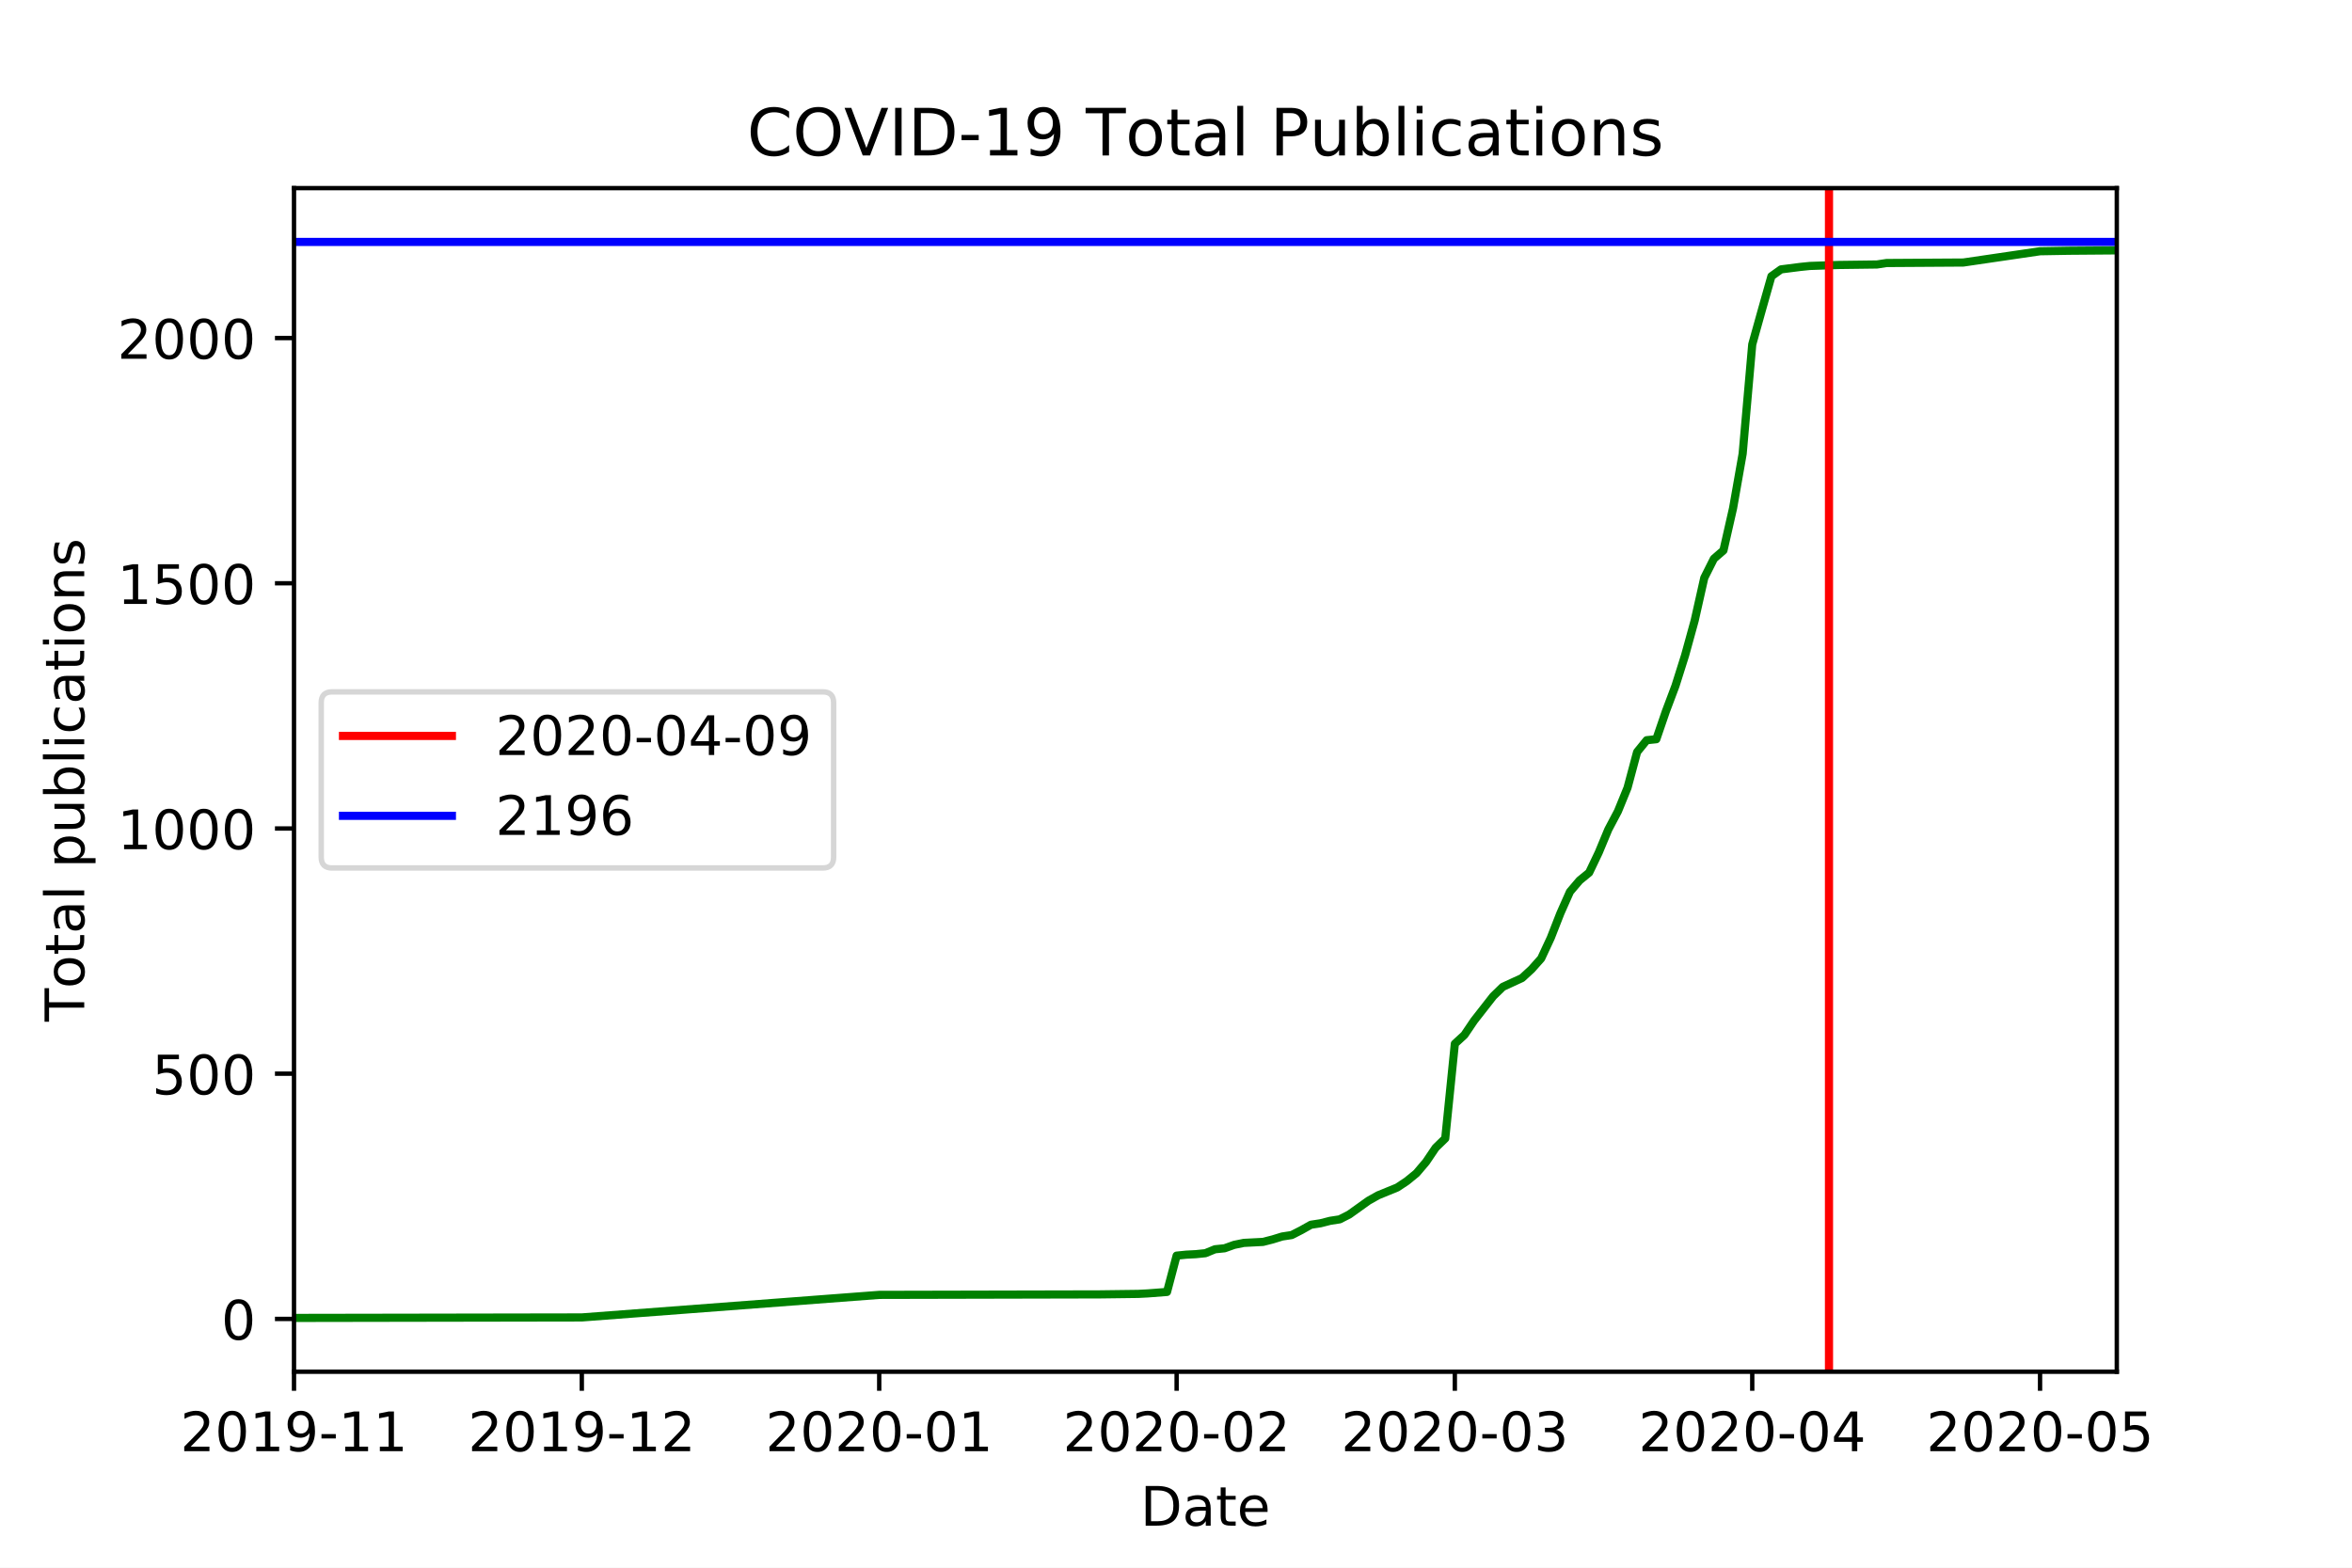
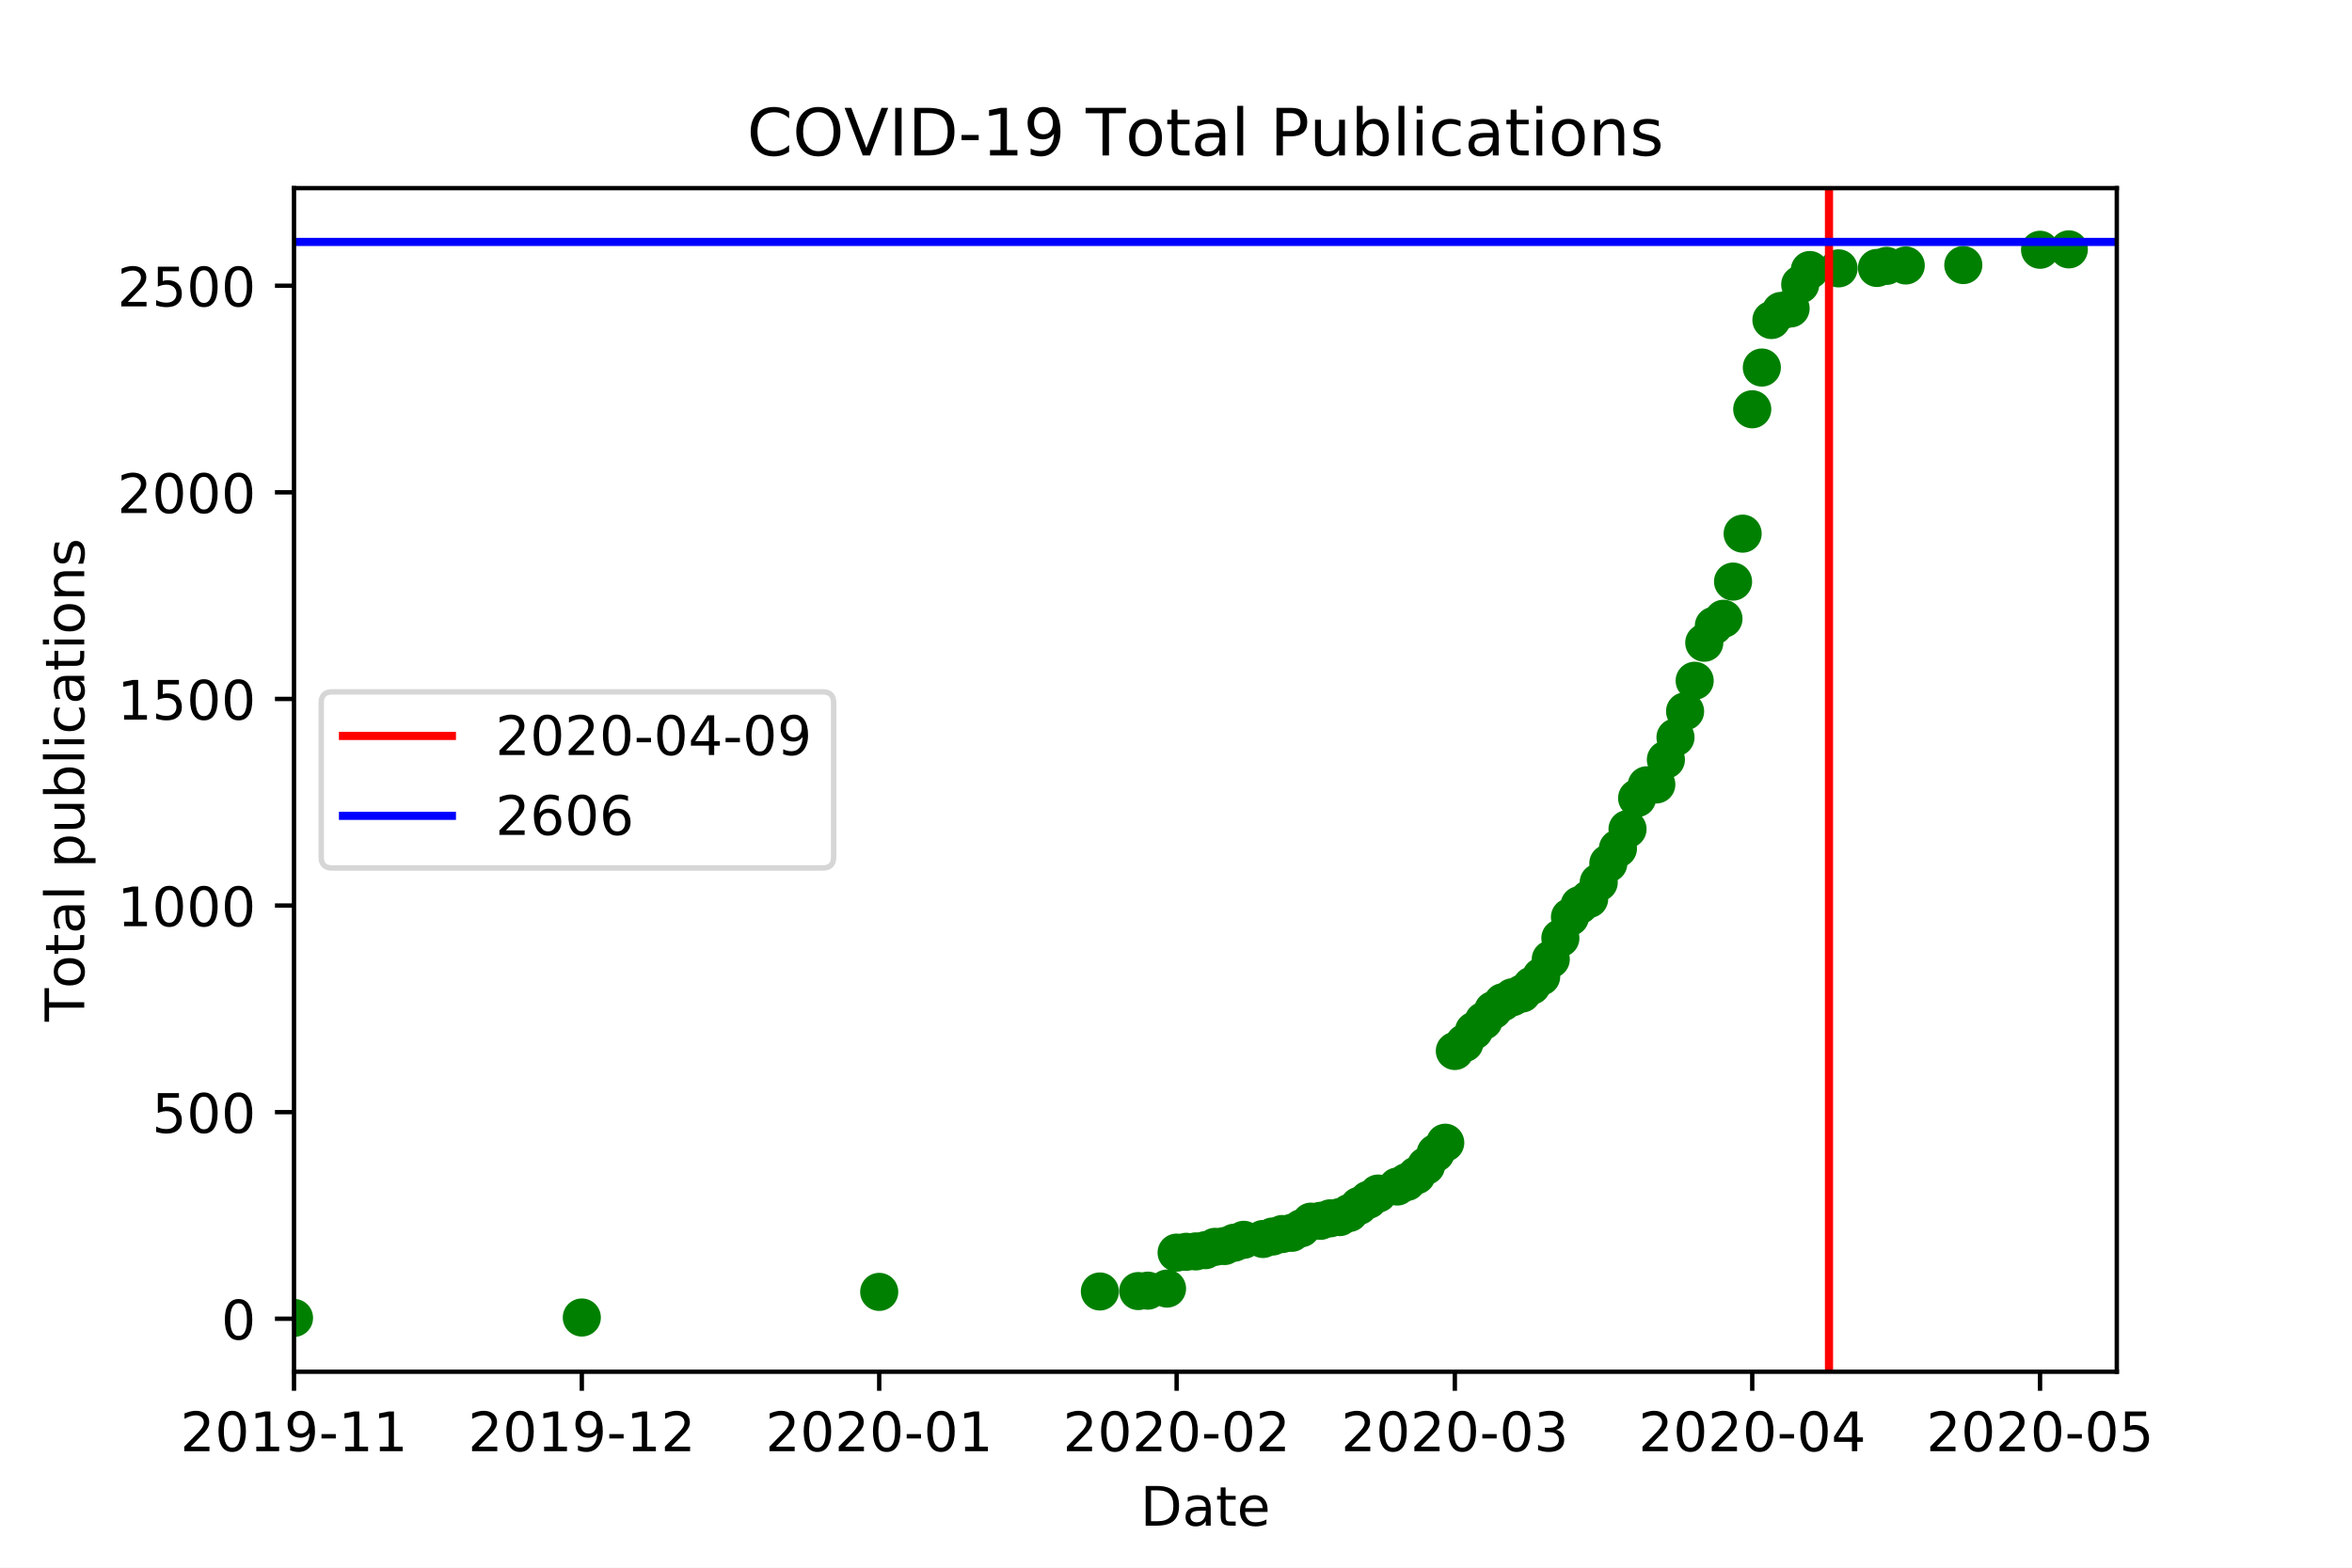
<svg xmlns="http://www.w3.org/2000/svg" xmlns:xlink="http://www.w3.org/1999/xlink" height="288pt" version="1.1" viewBox="0 0 432 288" width="432pt">
  <defs>
    <style type="text/css">
*{stroke-linecap:butt;stroke-linejoin:round;}
  </style>
  </defs>
  <g id="figure_1">
    <g id="patch_1">
      <path d="M 0 288  L 432 288  L 432 0  L 0 0  z " style="fill:#ffffff;" />
    </g>
    <g id="axes_1">
      <g id="patch_2">
        <path d="M 54 252  L 388.8 252  L 388.8 34.56  L 54 34.56  z " style="fill:#ffffff;" />
      </g>
      <g id="matplotlib.axis_1">
        <g id="xtick_1">
          <g id="line2d_1">
            <defs>
-               <path d="M 0 0  L 0 3.5  " id="md54f34da73" style="stroke:#000000;stroke-width:0.8;" />
-             </defs>
-             <g>
-               <use style="stroke:#000000;stroke-width:0.8;" x="54" xlink:href="#md54f34da73" y="252" />
+               <path d="M 0 0  L 0 3.5  " id="mee7672c90c" style="stroke:#000000;stroke-width:0.8;" />
+             </defs>
+             <g>
+               <use style="stroke:#000000;stroke-width:0.8;" x="54" xlink:href="#mee7672c90c" y="252" />
            </g>
          </g>
          <g id="text_1">
            <defs>
              <path d="M 19.188 8.297  L 53.609 8.297  L 53.609 0  L 7.328 0  L 7.328 8.297  Q 12.938 14.109 22.625 23.891  Q 32.328 33.688 34.812 36.531  Q 39.547 41.844 41.422 45.531  Q 43.312 49.219 43.312 52.781  Q 43.312 58.594 39.234 62.25  Q 35.156 65.922 28.609 65.922  Q 23.969 65.922 18.812 64.312  Q 13.672 62.703 7.812 59.422  L 7.812 69.391  Q 13.766 71.781 18.938 73  Q 24.125 74.219 28.422 74.219  Q 39.75 74.219 46.484 68.547  Q 53.219 62.891 53.219 53.422  Q 53.219 48.922 51.531 44.891  Q 49.859 40.875 45.406 35.406  Q 44.188 33.984 37.641 27.219  Q 31.109 20.453 19.188 8.297  z " id="DejaVuSans-50" />
              <path d="M 31.781 66.406  Q 24.172 66.406 20.328 58.906  Q 16.5 51.422 16.5 36.375  Q 16.5 21.391 20.328 13.891  Q 24.172 6.391 31.781 6.391  Q 39.453 6.391 43.281 13.891  Q 47.125 21.391 47.125 36.375  Q 47.125 51.422 43.281 58.906  Q 39.453 66.406 31.781 66.406  z M 31.781 74.219  Q 44.047 74.219 50.516 64.516  Q 56.984 54.828 56.984 36.375  Q 56.984 17.969 50.516 8.266  Q 44.047 -1.422 31.781 -1.422  Q 19.531 -1.422 13.062 8.266  Q 6.594 17.969 6.594 36.375  Q 6.594 54.828 13.062 64.516  Q 19.531 74.219 31.781 74.219  z " id="DejaVuSans-48" />
              <path d="M 12.406 8.297  L 28.516 8.297  L 28.516 63.922  L 10.984 60.406  L 10.984 69.391  L 28.422 72.906  L 38.281 72.906  L 38.281 8.297  L 54.391 8.297  L 54.391 0  L 12.406 0  z " id="DejaVuSans-49" />
              <path d="M 10.984 1.516  L 10.984 10.5  Q 14.703 8.734 18.5 7.812  Q 22.312 6.891 25.984 6.891  Q 35.75 6.891 40.891 13.453  Q 46.047 20.016 46.781 33.406  Q 43.953 29.203 39.594 26.953  Q 35.25 24.703 29.984 24.703  Q 19.047 24.703 12.672 31.312  Q 6.297 37.938 6.297 49.422  Q 6.297 60.641 12.938 67.422  Q 19.578 74.219 30.609 74.219  Q 43.266 74.219 49.922 64.516  Q 56.594 54.828 56.594 36.375  Q 56.594 19.141 48.406 8.859  Q 40.234 -1.422 26.422 -1.422  Q 22.703 -1.422 18.891 -0.688  Q 15.094 0.047 10.984 1.516  z M 30.609 32.422  Q 37.25 32.422 41.125 36.953  Q 45.016 41.5 45.016 49.422  Q 45.016 57.281 41.125 61.844  Q 37.25 66.406 30.609 66.406  Q 23.969 66.406 20.094 61.844  Q 16.219 57.281 16.219 49.422  Q 16.219 41.5 20.094 36.953  Q 23.969 32.422 30.609 32.422  z " id="DejaVuSans-57" />
              <path d="M 4.891 31.391  L 31.203 31.391  L 31.203 23.391  L 4.891 23.391  z " id="DejaVuSans-45" />
            </defs>
            <g transform="translate(33.10859 266.5984)scale(0.1 -0.1)">
              <use xlink:href="#DejaVuSans-50" />
              <use x="63.623" xlink:href="#DejaVuSans-48" />
              <use x="127.246" xlink:href="#DejaVuSans-49" />
              <use x="190.869" xlink:href="#DejaVuSans-57" />
              <use x="254.492" xlink:href="#DejaVuSans-45" />
              <use x="290.576" xlink:href="#DejaVuSans-49" />
              <use x="354.199" xlink:href="#DejaVuSans-49" />
            </g>
          </g>
        </g>
        <g id="xtick_2">
          <g id="line2d_2">
            <g>
-               <use style="stroke:#000000;stroke-width:0.8;" x="106.863" xlink:href="#md54f34da73" y="252" />
+               <use style="stroke:#000000;stroke-width:0.8;" x="106.863" xlink:href="#mee7672c90c" y="252" />
            </g>
          </g>
          <g id="text_2">
            <g transform="translate(85.97175 266.5984)scale(0.1 -0.1)">
              <use xlink:href="#DejaVuSans-50" />
              <use x="63.623" xlink:href="#DejaVuSans-48" />
              <use x="127.246" xlink:href="#DejaVuSans-49" />
              <use x="190.869" xlink:href="#DejaVuSans-57" />
              <use x="254.492" xlink:href="#DejaVuSans-45" />
              <use x="290.576" xlink:href="#DejaVuSans-49" />
              <use x="354.199" xlink:href="#DejaVuSans-50" />
            </g>
          </g>
        </g>
        <g id="xtick_3">
          <g id="line2d_3">
            <g>
-               <use style="stroke:#000000;stroke-width:0.8;" x="161.488" xlink:href="#md54f34da73" y="252" />
+               <use style="stroke:#000000;stroke-width:0.8;" x="161.488" xlink:href="#mee7672c90c" y="252" />
            </g>
          </g>
          <g id="text_3">
            <g transform="translate(140.597 266.5984)scale(0.1 -0.1)">
              <use xlink:href="#DejaVuSans-50" />
              <use x="63.623" xlink:href="#DejaVuSans-48" />
              <use x="127.246" xlink:href="#DejaVuSans-50" />
              <use x="190.869" xlink:href="#DejaVuSans-48" />
              <use x="254.492" xlink:href="#DejaVuSans-45" />
              <use x="290.576" xlink:href="#DejaVuSans-48" />
              <use x="354.199" xlink:href="#DejaVuSans-49" />
            </g>
          </g>
        </g>
        <g id="xtick_4">
          <g id="line2d_4">
            <g>
-               <use style="stroke:#000000;stroke-width:0.8;" x="216.114" xlink:href="#md54f34da73" y="252" />
+               <use style="stroke:#000000;stroke-width:0.8;" x="216.114" xlink:href="#mee7672c90c" y="252" />
            </g>
          </g>
          <g id="text_4">
            <g transform="translate(195.2223 266.5984)scale(0.1 -0.1)">
              <use xlink:href="#DejaVuSans-50" />
              <use x="63.623" xlink:href="#DejaVuSans-48" />
              <use x="127.246" xlink:href="#DejaVuSans-50" />
              <use x="190.869" xlink:href="#DejaVuSans-48" />
              <use x="254.492" xlink:href="#DejaVuSans-45" />
              <use x="290.576" xlink:href="#DejaVuSans-48" />
              <use x="354.199" xlink:href="#DejaVuSans-50" />
            </g>
          </g>
        </g>
        <g id="xtick_5">
          <g id="line2d_5">
            <g>
-               <use style="stroke:#000000;stroke-width:0.8;" x="267.215" xlink:href="#md54f34da73" y="252" />
+               <use style="stroke:#000000;stroke-width:0.8;" x="267.215" xlink:href="#mee7672c90c" y="252" />
            </g>
          </g>
          <g id="text_5">
            <defs>
              <path d="M 40.578 39.312  Q 47.656 37.797 51.625 33  Q 55.609 28.219 55.609 21.188  Q 55.609 10.406 48.188 4.484  Q 40.766 -1.422 27.094 -1.422  Q 22.516 -1.422 17.656 -0.516  Q 12.797 0.391 7.625 2.203  L 7.625 11.719  Q 11.719 9.328 16.594 8.109  Q 21.484 6.891 26.812 6.891  Q 36.078 6.891 40.938 10.547  Q 45.797 14.203 45.797 21.188  Q 45.797 27.641 41.281 31.266  Q 36.766 34.906 28.719 34.906  L 20.219 34.906  L 20.219 43.016  L 29.109 43.016  Q 36.375 43.016 40.234 45.922  Q 44.094 48.828 44.094 54.297  Q 44.094 59.906 40.109 62.906  Q 36.141 65.922 28.719 65.922  Q 24.656 65.922 20.016 65.031  Q 15.375 64.156 9.812 62.312  L 9.812 71.094  Q 15.438 72.656 20.344 73.438  Q 25.25 74.219 29.594 74.219  Q 40.828 74.219 47.359 69.109  Q 53.906 64.016 53.906 55.328  Q 53.906 49.266 50.438 45.094  Q 46.969 40.922 40.578 39.312  z " id="DejaVuSans-51" />
            </defs>
            <g transform="translate(246.3233 266.5984)scale(0.1 -0.1)">
              <use xlink:href="#DejaVuSans-50" />
              <use x="63.623" xlink:href="#DejaVuSans-48" />
              <use x="127.246" xlink:href="#DejaVuSans-50" />
              <use x="190.869" xlink:href="#DejaVuSans-48" />
              <use x="254.492" xlink:href="#DejaVuSans-45" />
              <use x="290.576" xlink:href="#DejaVuSans-48" />
              <use x="354.199" xlink:href="#DejaVuSans-51" />
            </g>
          </g>
        </g>
        <g id="xtick_6">
          <g id="line2d_6">
            <g>
-               <use style="stroke:#000000;stroke-width:0.8;" x="321.84" xlink:href="#md54f34da73" y="252" />
+               <use style="stroke:#000000;stroke-width:0.8;" x="321.84" xlink:href="#mee7672c90c" y="252" />
            </g>
          </g>
          <g id="text_6">
            <defs>
              <path d="M 37.797 64.312  L 12.891 25.391  L 37.797 25.391  z M 35.203 72.906  L 47.609 72.906  L 47.609 25.391  L 58.016 25.391  L 58.016 17.188  L 47.609 17.188  L 47.609 0  L 37.797 0  L 37.797 17.188  L 4.891 17.188  L 4.891 26.703  z " id="DejaVuSans-52" />
            </defs>
            <g transform="translate(300.9486 266.5984)scale(0.1 -0.1)">
              <use xlink:href="#DejaVuSans-50" />
              <use x="63.623" xlink:href="#DejaVuSans-48" />
              <use x="127.246" xlink:href="#DejaVuSans-50" />
              <use x="190.869" xlink:href="#DejaVuSans-48" />
              <use x="254.492" xlink:href="#DejaVuSans-45" />
              <use x="290.576" xlink:href="#DejaVuSans-48" />
              <use x="354.199" xlink:href="#DejaVuSans-52" />
            </g>
          </g>
        </g>
        <g id="xtick_7">
          <g id="line2d_7">
            <g>
-               <use style="stroke:#000000;stroke-width:0.8;" x="374.703" xlink:href="#md54f34da73" y="252" />
+               <use style="stroke:#000000;stroke-width:0.8;" x="374.703" xlink:href="#mee7672c90c" y="252" />
            </g>
          </g>
          <g id="text_7">
            <defs>
              <path d="M 10.797 72.906  L 49.516 72.906  L 49.516 64.594  L 19.828 64.594  L 19.828 46.734  Q 21.969 47.469 24.109 47.828  Q 26.266 48.188 28.422 48.188  Q 40.625 48.188 47.75 41.5  Q 54.891 34.812 54.891 23.391  Q 54.891 11.625 47.562 5.094  Q 40.234 -1.422 26.906 -1.422  Q 22.312 -1.422 17.547 -0.641  Q 12.797 0.141 7.719 1.703  L 7.719 11.625  Q 12.109 9.234 16.797 8.062  Q 21.484 6.891 26.703 6.891  Q 35.156 6.891 40.078 11.328  Q 45.016 15.766 45.016 23.391  Q 45.016 31 40.078 35.438  Q 35.156 39.891 26.703 39.891  Q 22.75 39.891 18.812 39.016  Q 14.891 38.141 10.797 36.281  z " id="DejaVuSans-53" />
            </defs>
            <g transform="translate(353.8118 266.5984)scale(0.1 -0.1)">
              <use xlink:href="#DejaVuSans-50" />
              <use x="63.623" xlink:href="#DejaVuSans-48" />
              <use x="127.246" xlink:href="#DejaVuSans-50" />
              <use x="190.869" xlink:href="#DejaVuSans-48" />
              <use x="254.492" xlink:href="#DejaVuSans-45" />
              <use x="290.576" xlink:href="#DejaVuSans-48" />
              <use x="354.199" xlink:href="#DejaVuSans-53" />
            </g>
          </g>
        </g>
        <g id="text_8">
          <defs>
            <path d="M 19.672 64.797  L 19.672 8.109  L 31.594 8.109  Q 46.688 8.109 53.688 14.938  Q 60.688 21.781 60.688 36.531  Q 60.688 51.172 53.688 57.984  Q 46.688 64.797 31.594 64.797  z M 9.812 72.906  L 30.078 72.906  Q 51.266 72.906 61.172 64.094  Q 71.094 55.281 71.094 36.531  Q 71.094 17.672 61.125 8.828  Q 51.172 0 30.078 0  L 9.812 0  z " id="DejaVuSans-68" />
            <path d="M 34.281 27.484  Q 23.391 27.484 19.188 25  Q 14.984 22.516 14.984 16.5  Q 14.984 11.719 18.141 8.906  Q 21.297 6.109 26.703 6.109  Q 34.188 6.109 38.703 11.406  Q 43.219 16.703 43.219 25.484  L 43.219 27.484  z M 52.203 31.203  L 52.203 0  L 43.219 0  L 43.219 8.297  Q 40.141 3.328 35.547 0.953  Q 30.953 -1.422 24.312 -1.422  Q 15.922 -1.422 10.953 3.297  Q 6 8.016 6 15.922  Q 6 25.141 12.172 29.828  Q 18.359 34.516 30.609 34.516  L 43.219 34.516  L 43.219 35.406  Q 43.219 41.609 39.141 45  Q 35.062 48.391 27.688 48.391  Q 23 48.391 18.547 47.266  Q 14.109 46.141 10.016 43.891  L 10.016 52.203  Q 14.938 54.109 19.578 55.047  Q 24.219 56 28.609 56  Q 40.484 56 46.344 49.844  Q 52.203 43.703 52.203 31.203  z " id="DejaVuSans-97" />
            <path d="M 18.312 70.219  L 18.312 54.688  L 36.812 54.688  L 36.812 47.703  L 18.312 47.703  L 18.312 18.016  Q 18.312 11.328 20.141 9.422  Q 21.969 7.516 27.594 7.516  L 36.812 7.516  L 36.812 0  L 27.594 0  Q 17.188 0 13.234 3.875  Q 9.281 7.766 9.281 18.016  L 9.281 47.703  L 2.688 47.703  L 2.688 54.688  L 9.281 54.688  L 9.281 70.219  z " id="DejaVuSans-116" />
            <path d="M 56.203 29.594  L 56.203 25.203  L 14.891 25.203  Q 15.484 15.922 20.484 11.062  Q 25.484 6.203 34.422 6.203  Q 39.594 6.203 44.453 7.469  Q 49.312 8.734 54.109 11.281  L 54.109 2.781  Q 49.266 0.734 44.188 -0.344  Q 39.109 -1.422 33.891 -1.422  Q 20.797 -1.422 13.156 6.188  Q 5.516 13.812 5.516 26.812  Q 5.516 40.234 12.766 48.109  Q 20.016 56 32.328 56  Q 43.359 56 49.781 48.891  Q 56.203 41.797 56.203 29.594  z M 47.219 32.234  Q 47.125 39.594 43.094 43.984  Q 39.062 48.391 32.422 48.391  Q 24.906 48.391 20.391 44.141  Q 15.875 39.891 15.188 32.172  z " id="DejaVuSans-101" />
          </defs>
          <g transform="translate(209.4492 280.2766)scale(0.1 -0.1)">
            <use xlink:href="#DejaVuSans-68" />
            <use x="77.002" xlink:href="#DejaVuSans-97" />
            <use x="138.281" xlink:href="#DejaVuSans-116" />
            <use x="177.49" xlink:href="#DejaVuSans-101" />
          </g>
        </g>
      </g>
      <g id="matplotlib.axis_2">
        <g id="ytick_1">
          <g id="line2d_8">
            <defs>
-               <path d="M 0 0  L -3.5 0  " id="m19a3d2ad97" style="stroke:#000000;stroke-width:0.8;" />
-             </defs>
-             <g>
-               <use style="stroke:#000000;stroke-width:0.8;" x="54" xlink:href="#m19a3d2ad97" y="242.297" />
+               <path d="M 0 0  L -3.5 0  " id="m6004f4f99f" style="stroke:#000000;stroke-width:0.8;" />
+             </defs>
+             <g>
+               <use style="stroke:#000000;stroke-width:0.8;" x="54" xlink:href="#m6004f4f99f" y="242.268" />
            </g>
          </g>
          <g id="text_9">
-             <g transform="translate(40.6375 246.0958)scale(0.1 -0.1)">
+             <g transform="translate(40.6375 246.0674)scale(0.1 -0.1)">
              <use xlink:href="#DejaVuSans-48" />
            </g>
          </g>
        </g>
        <g id="ytick_2">
          <g id="line2d_9">
            <g>
-               <use style="stroke:#000000;stroke-width:0.8;" x="54" xlink:href="#m19a3d2ad97" y="197.248" />
+               <use style="stroke:#000000;stroke-width:0.8;" x="54" xlink:href="#m6004f4f99f" y="204.313" />
            </g>
          </g>
          <g id="text_10">
-             <g transform="translate(27.9125 201.0473)scale(0.1 -0.1)">
+             <g transform="translate(27.9125 208.1118)scale(0.1 -0.1)">
              <use xlink:href="#DejaVuSans-53" />
              <use x="63.623" xlink:href="#DejaVuSans-48" />
              <use x="127.246" xlink:href="#DejaVuSans-48" />
            </g>
          </g>
        </g>
        <g id="ytick_3">
          <g id="line2d_10">
            <g>
-               <use style="stroke:#000000;stroke-width:0.8;" x="54" xlink:href="#m19a3d2ad97" y="152.2" />
+               <use style="stroke:#000000;stroke-width:0.8;" x="54" xlink:href="#m6004f4f99f" y="166.357" />
            </g>
          </g>
          <g id="text_11">
-             <g transform="translate(21.55 155.9988)scale(0.1 -0.1)">
+             <g transform="translate(21.55 170.1562)scale(0.1 -0.1)">
              <use xlink:href="#DejaVuSans-49" />
              <use x="63.623" xlink:href="#DejaVuSans-48" />
              <use x="127.246" xlink:href="#DejaVuSans-48" />
              <use x="190.869" xlink:href="#DejaVuSans-48" />
            </g>
          </g>
        </g>
        <g id="ytick_4">
          <g id="line2d_11">
            <g>
-               <use style="stroke:#000000;stroke-width:0.8;" x="54" xlink:href="#m19a3d2ad97" y="107.151" />
+               <use style="stroke:#000000;stroke-width:0.8;" x="54" xlink:href="#m6004f4f99f" y="128.401" />
            </g>
          </g>
          <g id="text_12">
-             <g transform="translate(21.55 110.9503)scale(0.1 -0.1)">
+             <g transform="translate(21.55 132.2006)scale(0.1 -0.1)">
              <use xlink:href="#DejaVuSans-49" />
              <use x="63.623" xlink:href="#DejaVuSans-53" />
              <use x="127.246" xlink:href="#DejaVuSans-48" />
              <use x="190.869" xlink:href="#DejaVuSans-48" />
            </g>
          </g>
        </g>
        <g id="ytick_5">
          <g id="line2d_12">
            <g>
-               <use style="stroke:#000000;stroke-width:0.8;" x="54" xlink:href="#m19a3d2ad97" y="62.103" />
+               <use style="stroke:#000000;stroke-width:0.8;" x="54" xlink:href="#m6004f4f99f" y="90.446" />
            </g>
          </g>
          <g id="text_13">
-             <g transform="translate(21.55 65.90186)scale(0.1 -0.1)">
+             <g transform="translate(21.55 94.24503)scale(0.1 -0.1)">
              <use xlink:href="#DejaVuSans-50" />
              <use x="63.623" xlink:href="#DejaVuSans-48" />
              <use x="127.246" xlink:href="#DejaVuSans-48" />
              <use x="190.869" xlink:href="#DejaVuSans-48" />
            </g>
          </g>
        </g>
-         <g id="text_14">
+         <g id="ytick_6">
+           <g id="line2d_13">
+             <g>
+               <use style="stroke:#000000;stroke-width:0.8;" x="54" xlink:href="#m6004f4f99f" y="52.49" />
+             </g>
+           </g>
+           <g id="text_14">
+             <g transform="translate(21.55 56.28944)scale(0.1 -0.1)">
+               <use xlink:href="#DejaVuSans-50" />
+               <use x="63.623" xlink:href="#DejaVuSans-53" />
+               <use x="127.246" xlink:href="#DejaVuSans-48" />
+               <use x="190.869" xlink:href="#DejaVuSans-48" />
+             </g>
+           </g>
+         </g>
+         <g id="text_15">
          <defs>
            <path d="M -0.297 72.906  L 61.375 72.906  L 61.375 64.594  L 35.5 64.594  L 35.5 0  L 25.594 0  L 25.594 64.594  L -0.297 64.594  z " id="DejaVuSans-84" />
            <path d="M 30.609 48.391  Q 23.391 48.391 19.188 42.75  Q 14.984 37.109 14.984 27.297  Q 14.984 17.484 19.156 11.844  Q 23.344 6.203 30.609 6.203  Q 37.797 6.203 41.984 11.859  Q 46.188 17.531 46.188 27.297  Q 46.188 37.016 41.984 42.703  Q 37.797 48.391 30.609 48.391  z M 30.609 56  Q 42.328 56 49.016 48.375  Q 55.719 40.766 55.719 27.297  Q 55.719 13.875 49.016 6.219  Q 42.328 -1.422 30.609 -1.422  Q 18.844 -1.422 12.172 6.219  Q 5.516 13.875 5.516 27.297  Q 5.516 40.766 12.172 48.375  Q 18.844 56 30.609 56  z " id="DejaVuSans-111" />
            <path d="M 9.422 75.984  L 18.406 75.984  L 18.406 0  L 9.422 0  z " id="DejaVuSans-108" />
            <path id="DejaVuSans-32" />
            <path d="M 18.109 8.203  L 18.109 -20.797  L 9.078 -20.797  L 9.078 54.688  L 18.109 54.688  L 18.109 46.391  Q 20.953 51.266 25.266 53.625  Q 29.594 56 35.594 56  Q 45.562 56 51.781 48.094  Q 58.016 40.188 58.016 27.297  Q 58.016 14.406 51.781 6.484  Q 45.562 -1.422 35.594 -1.422  Q 29.594 -1.422 25.266 0.953  Q 20.953 3.328 18.109 8.203  z M 48.688 27.297  Q 48.688 37.203 44.609 42.844  Q 40.531 48.484 33.406 48.484  Q 26.266 48.484 22.188 42.844  Q 18.109 37.203 18.109 27.297  Q 18.109 17.391 22.188 11.75  Q 26.266 6.109 33.406 6.109  Q 40.531 6.109 44.609 11.75  Q 48.688 17.391 48.688 27.297  z " id="DejaVuSans-112" />
            <path d="M 8.5 21.578  L 8.5 54.688  L 17.484 54.688  L 17.484 21.922  Q 17.484 14.156 20.5 10.266  Q 23.531 6.391 29.594 6.391  Q 36.859 6.391 41.078 11.031  Q 45.312 15.672 45.312 23.688  L 45.312 54.688  L 54.297 54.688  L 54.297 0  L 45.312 0  L 45.312 8.406  Q 42.047 3.422 37.719 1  Q 33.406 -1.422 27.688 -1.422  Q 18.266 -1.422 13.375 4.438  Q 8.5 10.297 8.5 21.578  z M 31.109 56  z " id="DejaVuSans-117" />
            <path d="M 48.688 27.297  Q 48.688 37.203 44.609 42.844  Q 40.531 48.484 33.406 48.484  Q 26.266 48.484 22.188 42.844  Q 18.109 37.203 18.109 27.297  Q 18.109 17.391 22.188 11.75  Q 26.266 6.109 33.406 6.109  Q 40.531 6.109 44.609 11.75  Q 48.688 17.391 48.688 27.297  z M 18.109 46.391  Q 20.953 51.266 25.266 53.625  Q 29.594 56 35.594 56  Q 45.562 56 51.781 48.094  Q 58.016 40.188 58.016 27.297  Q 58.016 14.406 51.781 6.484  Q 45.562 -1.422 35.594 -1.422  Q 29.594 -1.422 25.266 0.953  Q 20.953 3.328 18.109 8.203  L 18.109 0  L 9.078 0  L 9.078 75.984  L 18.109 75.984  z " id="DejaVuSans-98" />
            <path d="M 9.422 54.688  L 18.406 54.688  L 18.406 0  L 9.422 0  z M 9.422 75.984  L 18.406 75.984  L 18.406 64.594  L 9.422 64.594  z " id="DejaVuSans-105" />
            <path d="M 48.781 52.594  L 48.781 44.188  Q 44.969 46.297 41.141 47.344  Q 37.312 48.391 33.406 48.391  Q 24.656 48.391 19.812 42.844  Q 14.984 37.312 14.984 27.297  Q 14.984 17.281 19.812 11.734  Q 24.656 6.203 33.406 6.203  Q 37.312 6.203 41.141 7.25  Q 44.969 8.297 48.781 10.406  L 48.781 2.094  Q 45.016 0.344 40.984 -0.531  Q 36.969 -1.422 32.422 -1.422  Q 20.062 -1.422 12.781 6.344  Q 5.516 14.109 5.516 27.297  Q 5.516 40.672 12.859 48.328  Q 20.219 56 33.016 56  Q 37.156 56 41.109 55.141  Q 45.062 54.297 48.781 52.594  z " id="DejaVuSans-99" />
            <path d="M 54.891 33.016  L 54.891 0  L 45.906 0  L 45.906 32.719  Q 45.906 40.484 42.875 44.328  Q 39.844 48.188 33.797 48.188  Q 26.516 48.188 22.312 43.547  Q 18.109 38.922 18.109 30.906  L 18.109 0  L 9.078 0  L 9.078 54.688  L 18.109 54.688  L 18.109 46.188  Q 21.344 51.125 25.703 53.562  Q 30.078 56 35.797 56  Q 45.219 56 50.047 50.172  Q 54.891 44.344 54.891 33.016  z " id="DejaVuSans-110" />
            <path d="M 44.281 53.078  L 44.281 44.578  Q 40.484 46.531 36.375 47.5  Q 32.281 48.484 27.875 48.484  Q 21.188 48.484 17.844 46.438  Q 14.5 44.391 14.5 40.281  Q 14.5 37.156 16.891 35.375  Q 19.281 33.594 26.516 31.984  L 29.594 31.297  Q 39.156 29.25 43.188 25.516  Q 47.219 21.781 47.219 15.094  Q 47.219 7.469 41.188 3.016  Q 35.156 -1.422 24.609 -1.422  Q 20.219 -1.422 15.453 -0.562  Q 10.688 0.297 5.422 2  L 5.422 11.281  Q 10.406 8.688 15.234 7.391  Q 20.062 6.109 24.812 6.109  Q 31.156 6.109 34.562 8.281  Q 37.984 10.453 37.984 14.406  Q 37.984 18.062 35.516 20.016  Q 33.062 21.969 24.703 23.781  L 21.578 24.516  Q 13.234 26.266 9.516 29.906  Q 5.812 33.547 5.812 39.891  Q 5.812 47.609 11.281 51.797  Q 16.75 56 26.812 56  Q 31.781 56 36.172 55.266  Q 40.578 54.547 44.281 53.078  z " id="DejaVuSans-115" />
          </defs>
          <g transform="translate(15.47031 187.673)rotate(-90)scale(0.1 -0.1)">
            <use xlink:href="#DejaVuSans-84" />
            <use x="60.818" xlink:href="#DejaVuSans-111" />
            <use x="122" xlink:href="#DejaVuSans-116" />
            <use x="161.209" xlink:href="#DejaVuSans-97" />
            <use x="222.488" xlink:href="#DejaVuSans-108" />
            <use x="250.271" xlink:href="#DejaVuSans-32" />
            <use x="282.059" xlink:href="#DejaVuSans-112" />
            <use x="345.535" xlink:href="#DejaVuSans-117" />
            <use x="408.914" xlink:href="#DejaVuSans-98" />
            <use x="472.391" xlink:href="#DejaVuSans-108" />
            <use x="500.174" xlink:href="#DejaVuSans-105" />
            <use x="527.957" xlink:href="#DejaVuSans-99" />
            <use x="582.938" xlink:href="#DejaVuSans-97" />
            <use x="644.217" xlink:href="#DejaVuSans-116" />
            <use x="683.426" xlink:href="#DejaVuSans-105" />
            <use x="711.209" xlink:href="#DejaVuSans-111" />
            <use x="772.391" xlink:href="#DejaVuSans-110" />
            <use x="835.77" xlink:href="#DejaVuSans-115" />
          </g>
        </g>
      </g>
-       <g id="line2d_13">
-         <path clip-path="url(#p72ac796302)" d="M 54 242.116  L 106.863 242.026  L 161.488 237.882  L 202.017 237.792  L 209.065 237.702  L 210.827 237.612  L 214.352 237.341  L 216.114 230.674  L 217.876 230.494  L 219.638 230.404  L 221.4 230.224  L 223.162 229.503  L 224.924 229.323  L 226.686 228.692  L 228.448 228.332  L 231.973 228.151  L 233.735 227.701  L 235.497 227.16  L 237.259 226.89  L 239.021 225.989  L 240.783 224.998  L 242.545 224.728  L 244.307 224.277  L 246.069 224.007  L 247.832 223.106  L 249.594 221.845  L 251.356 220.583  L 253.118 219.592  L 256.642 218.151  L 258.404 216.979  L 260.166 215.538  L 261.928 213.466  L 263.691 210.853  L 265.453 209.141  L 267.215 191.752  L 268.977 190.13  L 270.739 187.518  L 272.501 185.265  L 274.263 183.013  L 276.025 181.301  L 277.787 180.49  L 279.549 179.679  L 281.312 178.057  L 283.074 176.075  L 284.836 172.291  L 286.598 167.786  L 288.36 163.822  L 290.122 161.75  L 291.884 160.308  L 293.646 156.614  L 295.408 152.38  L 297.171 149.046  L 298.933 144.722  L 300.695 138.144  L 302.457 135.982  L 304.219 135.802  L 305.981 130.666  L 307.743 125.981  L 309.505 120.395  L 311.267 113.998  L 313.029 106.16  L 314.792 102.646  L 316.554 101.115  L 318.316 93.366  L 320.078 83.366  L 321.84 63.274  L 323.602 56.967  L 325.364 50.75  L 327.126 49.489  L 330.651 49.039  L 332.413 48.858  L 337.699 48.678  L 344.747 48.588  L 346.509 48.318  L 360.606 48.228  L 374.703 46.155  L 379.989 46.065  L 402.897 45.885  L 416.994 45.525  L 433 45.382  " style="fill:none;stroke:#008000;stroke-linecap:square;stroke-width:1.5;" />
-       </g>
      <g id="line2d_14">
-         <path clip-path="url(#p72ac796302)" d="M 335.937 252  L 335.937 34.56  " style="fill:none;stroke:#ff0000;stroke-linecap:square;stroke-width:1.5;" />
+         <defs>
+           <path d="M 0 3  C 0.796 3 1.559 2.684 2.121 2.121  C 2.684 1.559 3 0.796 3 0  C 3 -0.796 2.684 -1.559 2.121 -2.121  C 1.559 -2.684 0.796 -3 0 -3  C -0.796 -3 -1.559 -2.684 -2.121 -2.121  C -2.684 -1.559 -3 -0.796 -3 0  C -3 0.796 -2.684 1.559 -2.121 2.121  C -1.559 2.684 -0.796 3 0 3  z " id="md5d2ec788b" style="stroke:#008000;" />
+         </defs>
+         <g clip-path="url(#p58f6df8e2d)">
+           <use style="fill:#008000;stroke:#008000;" x="293.646" xlink:href="#md5d2ec788b" y="162.106" />
+           <use style="fill:#008000;stroke:#008000;" x="216.114" xlink:href="#md5d2ec788b" y="230.122" />
+           <use style="fill:#008000;stroke:#008000;" x="321.84" xlink:href="#md5d2ec788b" y="75.188" />
+           <use style="fill:#008000;stroke:#008000;" x="267.215" xlink:href="#md5d2ec788b" y="193.078" />
+           <use style="fill:#008000;stroke:#008000;" x="161.488" xlink:href="#md5d2ec788b" y="237.334" />
+           <use style="fill:#008000;stroke:#008000;" x="284.836" xlink:href="#md5d2ec788b" y="176.225" />
+           <use style="fill:#008000;stroke:#008000;" x="290.122" xlink:href="#md5d2ec788b" y="166.281" />
+           <use style="fill:#008000;stroke:#008000;" x="313.029" xlink:href="#md5d2ec788b" y="118.077" />
+           <use style="fill:#008000;stroke:#008000;" x="54" xlink:href="#md5d2ec788b" y="242.116" />
+           <use style="fill:#008000;stroke:#008000;" x="374.703" xlink:href="#md5d2ec788b" y="45.886" />
+           <use style="fill:#008000;stroke:#008000;" x="318.316" xlink:href="#md5d2ec788b" y="106.843" />
+           <use style="fill:#008000;stroke:#008000;" x="288.36" xlink:href="#md5d2ec788b" y="168.483" />
+           <use style="fill:#008000;stroke:#008000;" x="320.078" xlink:href="#md5d2ec788b" y="98.037" />
+           <use style="fill:#008000;stroke:#008000;" x="277.787" xlink:href="#md5d2ec788b" y="183.209" />
+           <use style="fill:#008000;stroke:#008000;" x="337.699" xlink:href="#md5d2ec788b" y="49.302" />
+           <use style="fill:#008000;stroke:#008000;" x="302.457" xlink:href="#md5d2ec788b" y="144.267" />
+           <use style="fill:#008000;stroke:#008000;" x="298.933" xlink:href="#md5d2ec788b" y="152.313" />
+           <use style="fill:#008000;stroke:#008000;" x="330.651" xlink:href="#md5d2ec788b" y="52.262" />
+           <use style="fill:#008000;stroke:#008000;" x="263.691" xlink:href="#md5d2ec788b" y="211.828" />
+           <use style="fill:#008000;stroke:#008000;" x="300.695" xlink:href="#md5d2ec788b" y="146.62" />
+           <use style="fill:#008000;stroke:#008000;" x="360.606" xlink:href="#md5d2ec788b" y="48.695" />
+           <use style="fill:#008000;stroke:#008000;" x="295.408" xlink:href="#md5d2ec788b" y="158.614" />
+           <use style="fill:#008000;stroke:#008000;" x="297.171" xlink:href="#md5d2ec788b" y="155.881" />
+           <use style="fill:#008000;stroke:#008000;" x="305.981" xlink:href="#md5d2ec788b" y="139.56" />
+           <use style="fill:#008000;stroke:#008000;" x="309.505" xlink:href="#md5d2ec788b" y="130.679" />
+           <use style="fill:#008000;stroke:#008000;" x="311.267" xlink:href="#md5d2ec788b" y="125.061" />
+           <use style="fill:#008000;stroke:#008000;" x="228.448" xlink:href="#md5d2ec788b" y="227.769" />
+           <use style="fill:#008000;stroke:#008000;" x="265.453" xlink:href="#md5d2ec788b" y="209.93" />
+           <use style="fill:#008000;stroke:#008000;" x="325.364" xlink:href="#md5d2ec788b" y="58.791" />
+           <use style="fill:#008000;stroke:#008000;" x="249.594" xlink:href="#md5d2ec788b" y="221.544" />
+           <use style="fill:#008000;stroke:#008000;" x="291.884" xlink:href="#md5d2ec788b" y="165.142" />
+           <use style="fill:#008000;stroke:#008000;" x="240.783" xlink:href="#md5d2ec788b" y="224.429" />
+           <use style="fill:#008000;stroke:#008000;" x="276.025" xlink:href="#md5d2ec788b" y="184.12" />
+           <use style="fill:#008000;stroke:#008000;" x="274.263" xlink:href="#md5d2ec788b" y="185.563" />
+           <use style="fill:#008000;stroke:#008000;" x="323.602" xlink:href="#md5d2ec788b" y="67.521" />
+           <use style="fill:#008000;stroke:#008000;" x="281.312" xlink:href="#md5d2ec788b" y="181.084" />
+           <use style="fill:#008000;stroke:#008000;" x="251.356" xlink:href="#md5d2ec788b" y="220.406" />
+           <use style="fill:#008000;stroke:#008000;" x="258.404" xlink:href="#md5d2ec788b" y="217.142" />
+           <use style="fill:#008000;stroke:#008000;" x="253.118" xlink:href="#md5d2ec788b" y="219.267" />
+           <use style="fill:#008000;stroke:#008000;" x="307.743" xlink:href="#md5d2ec788b" y="135.461" />
+           <use style="fill:#008000;stroke:#008000;" x="239.021" xlink:href="#md5d2ec788b" y="225.644" />
+           <use style="fill:#008000;stroke:#008000;" x="226.686" xlink:href="#md5d2ec788b" y="228.301" />
+           <use style="fill:#008000;stroke:#008000;" x="346.509" xlink:href="#md5d2ec788b" y="48.846" />
+           <use style="fill:#008000;stroke:#008000;" x="261.928" xlink:href="#md5d2ec788b" y="214.181" />
+           <use style="fill:#008000;stroke:#008000;" x="314.792" xlink:href="#md5d2ec788b" y="114.965" />
+           <use style="fill:#008000;stroke:#008000;" x="272.501" xlink:href="#md5d2ec788b" y="187.536" />
+           <use style="fill:#008000;stroke:#008000;" x="286.598" xlink:href="#md5d2ec788b" y="172.354" />
+           <use style="fill:#008000;stroke:#008000;" x="332.413" xlink:href="#md5d2ec788b" y="49.606" />
+           <use style="fill:#008000;stroke:#008000;" x="283.074" xlink:href="#md5d2ec788b" y="179.414" />
+           <use style="fill:#008000;stroke:#008000;" x="237.259" xlink:href="#md5d2ec788b" y="226.479" />
+           <use style="fill:#008000;stroke:#008000;" x="327.126" xlink:href="#md5d2ec788b" y="57.121" />
+           <use style="fill:#008000;stroke:#008000;" x="316.554" xlink:href="#md5d2ec788b" y="113.675" />
+           <use style="fill:#008000;stroke:#008000;" x="270.739" xlink:href="#md5d2ec788b" y="189.358" />
+           <use style="fill:#008000;stroke:#008000;" x="256.642" xlink:href="#md5d2ec788b" y="217.977" />
+           <use style="fill:#008000;stroke:#008000;" x="260.166" xlink:href="#md5d2ec788b" y="215.927" />
+           <use style="fill:#008000;stroke:#008000;" x="247.832" xlink:href="#md5d2ec788b" y="222.835" />
+           <use style="fill:#008000;stroke:#008000;" x="214.352" xlink:href="#md5d2ec788b" y="236.727" />
+           <use style="fill:#008000;stroke:#008000;" x="328.888" xlink:href="#md5d2ec788b" y="56.665" />
+           <use style="fill:#008000;stroke:#008000;" x="416.994" xlink:href="#md5d2ec788b" y="45.355" />
+           <use style="fill:#008000;stroke:#008000;" x="457.522" xlink:href="#md5d2ec788b" y="45.051" />
+           <use style="fill:#008000;stroke:#008000;" x="235.497" xlink:href="#md5d2ec788b" y="226.706" />
+           <use style="fill:#008000;stroke:#008000;" x="268.977" xlink:href="#md5d2ec788b" y="191.635" />
+           <use style="fill:#008000;stroke:#008000;" x="482.192" xlink:href="#md5d2ec788b" y="44.975" />
+           <use style="fill:#008000;stroke:#008000;" x="244.307" xlink:href="#md5d2ec788b" y="223.822" />
+           <use style="fill:#008000;stroke:#008000;" x="402.897" xlink:href="#md5d2ec788b" y="45.658" />
+           <use style="fill:#008000;stroke:#008000;" x="279.549" xlink:href="#md5d2ec788b" y="182.526" />
+           <use style="fill:#008000;stroke:#008000;" x="231.973" xlink:href="#md5d2ec788b" y="227.617" />
+           <use style="fill:#008000;stroke:#008000;" x="350.034" xlink:href="#md5d2ec788b" y="48.771" />
+           <use style="fill:#008000;stroke:#008000;" x="344.747" xlink:href="#md5d2ec788b" y="49.226" />
+           <use style="fill:#008000;stroke:#008000;" x="304.219" xlink:href="#md5d2ec788b" y="144.115" />
+           <use style="fill:#008000;stroke:#008000;" x="246.069" xlink:href="#md5d2ec788b" y="223.594" />
+           <use style="fill:#008000;stroke:#008000;" x="242.545" xlink:href="#md5d2ec788b" y="224.277" />
+           <use style="fill:#008000;stroke:#008000;" x="751.794" xlink:href="#md5d2ec788b" y="44.444" />
+           <use style="fill:#008000;stroke:#008000;" x="224.924" xlink:href="#md5d2ec788b" y="228.908" />
+           <use style="fill:#008000;stroke:#008000;" x="219.638" xlink:href="#md5d2ec788b" y="229.895" />
+           <use style="fill:#008000;stroke:#008000;" x="223.162" xlink:href="#md5d2ec788b" y="229.06" />
+           <use style="fill:#008000;stroke:#008000;" x="233.735" xlink:href="#md5d2ec788b" y="227.162" />
+           <use style="fill:#008000;stroke:#008000;" x="221.4" xlink:href="#md5d2ec788b" y="229.667" />
+           <use style="fill:#008000;stroke:#008000;" x="202.017" xlink:href="#md5d2ec788b" y="237.258" />
+           <use style="fill:#008000;stroke:#008000;" x="210.827" xlink:href="#md5d2ec788b" y="237.106" />
+           <use style="fill:#008000;stroke:#008000;" x="217.876" xlink:href="#md5d2ec788b" y="229.971" />
+           <use style="fill:#008000;stroke:#008000;" x="106.863" xlink:href="#md5d2ec788b" y="242.04" />
+           <use style="fill:#008000;stroke:#008000;" x="209.065" xlink:href="#md5d2ec788b" y="237.182" />
+           <use style="fill:#008000;stroke:#008000;" x="379.989" xlink:href="#md5d2ec788b" y="45.81" />
+         </g>
      </g>
      <g id="line2d_15">
-         <path clip-path="url(#p72ac796302)" d="M 54 44.444  L 388.8 44.444  " style="fill:none;stroke:#0000ff;stroke-linecap:square;stroke-width:1.5;" />
+         <path clip-path="url(#p58f6df8e2d)" d="M 335.937 252  L 335.937 34.56  " style="fill:none;stroke:#ff0000;stroke-linecap:square;stroke-width:1.5;" />
+       </g>
+       <g id="line2d_16">
+         <path clip-path="url(#p58f6df8e2d)" d="M 54 44.444  L 388.8 44.444  " style="fill:none;stroke:#0000ff;stroke-linecap:square;stroke-width:1.5;" />
      </g>
      <g id="patch_3">
        <path d="M 54 252  L 54 34.56  " style="fill:none;stroke:#000000;stroke-linecap:square;stroke-linejoin:miter;stroke-width:0.8;" />
      </g>
      <g id="patch_4">
        <path d="M 388.8 252  L 388.8 34.56  " style="fill:none;stroke:#000000;stroke-linecap:square;stroke-linejoin:miter;stroke-width:0.8;" />
      </g>
      <g id="patch_5">
        <path d="M 54 252  L 388.8 252  " style="fill:none;stroke:#000000;stroke-linecap:square;stroke-linejoin:miter;stroke-width:0.8;" />
      </g>
      <g id="patch_6">
        <path d="M 54 34.56  L 388.8 34.56  " style="fill:none;stroke:#000000;stroke-linecap:square;stroke-linejoin:miter;stroke-width:0.8;" />
      </g>
-       <g id="text_15">
+       <g id="text_16">
        <defs>
          <path d="M 64.406 67.281  L 64.406 56.891  Q 59.422 61.531 53.781 63.812  Q 48.141 66.109 41.797 66.109  Q 29.297 66.109 22.656 58.469  Q 16.016 50.828 16.016 36.375  Q 16.016 21.969 22.656 14.328  Q 29.297 6.688 41.797 6.688  Q 48.141 6.688 53.781 8.984  Q 59.422 11.281 64.406 15.922  L 64.406 5.609  Q 59.234 2.094 53.438 0.328  Q 47.656 -1.422 41.219 -1.422  Q 24.656 -1.422 15.125 8.703  Q 5.609 18.844 5.609 36.375  Q 5.609 53.953 15.125 64.078  Q 24.656 74.219 41.219 74.219  Q 47.75 74.219 53.531 72.484  Q 59.328 70.75 64.406 67.281  z " id="DejaVuSans-67" />
          <path d="M 39.406 66.219  Q 28.656 66.219 22.328 58.203  Q 16.016 50.203 16.016 36.375  Q 16.016 22.609 22.328 14.594  Q 28.656 6.594 39.406 6.594  Q 50.141 6.594 56.422 14.594  Q 62.703 22.609 62.703 36.375  Q 62.703 50.203 56.422 58.203  Q 50.141 66.219 39.406 66.219  z M 39.406 74.219  Q 54.734 74.219 63.906 63.938  Q 73.094 53.656 73.094 36.375  Q 73.094 19.141 63.906 8.859  Q 54.734 -1.422 39.406 -1.422  Q 24.031 -1.422 14.812 8.828  Q 5.609 19.094 5.609 36.375  Q 5.609 53.656 14.812 63.938  Q 24.031 74.219 39.406 74.219  z " id="DejaVuSans-79" />
          <path d="M 28.609 0  L 0.781 72.906  L 11.078 72.906  L 34.188 11.531  L 57.328 72.906  L 67.578 72.906  L 39.797 0  z " id="DejaVuSans-86" />
          <path d="M 9.812 72.906  L 19.672 72.906  L 19.672 0  L 9.812 0  z " id="DejaVuSans-73" />
          <path d="M 19.672 64.797  L 19.672 37.406  L 32.078 37.406  Q 38.969 37.406 42.719 40.969  Q 46.484 44.531 46.484 51.125  Q 46.484 57.672 42.719 61.234  Q 38.969 64.797 32.078 64.797  z M 9.812 72.906  L 32.078 72.906  Q 44.344 72.906 50.609 67.359  Q 56.891 61.812 56.891 51.125  Q 56.891 40.328 50.609 34.812  Q 44.344 29.297 32.078 29.297  L 19.672 29.297  L 19.672 0  L 9.812 0  z " id="DejaVuSans-80" />
        </defs>
        <g transform="translate(137.2078 28.56)scale(0.12 -0.12)">
          <use xlink:href="#DejaVuSans-67" />
          <use x="69.824" xlink:href="#DejaVuSans-79" />
          <use x="148.52" xlink:href="#DejaVuSans-86" />
          <use x="216.928" xlink:href="#DejaVuSans-73" />
          <use x="246.42" xlink:href="#DejaVuSans-68" />
          <use x="323.422" xlink:href="#DejaVuSans-45" />
          <use x="359.506" xlink:href="#DejaVuSans-49" />
          <use x="423.129" xlink:href="#DejaVuSans-57" />
          <use x="486.752" xlink:href="#DejaVuSans-32" />
          <use x="518.539" xlink:href="#DejaVuSans-84" />
          <use x="579.357" xlink:href="#DejaVuSans-111" />
          <use x="640.539" xlink:href="#DejaVuSans-116" />
          <use x="679.748" xlink:href="#DejaVuSans-97" />
          <use x="741.027" xlink:href="#DejaVuSans-108" />
          <use x="768.811" xlink:href="#DejaVuSans-32" />
          <use x="800.598" xlink:href="#DejaVuSans-80" />
          <use x="860.885" xlink:href="#DejaVuSans-117" />
          <use x="924.264" xlink:href="#DejaVuSans-98" />
          <use x="987.74" xlink:href="#DejaVuSans-108" />
          <use x="1015.523" xlink:href="#DejaVuSans-105" />
          <use x="1043.307" xlink:href="#DejaVuSans-99" />
          <use x="1098.287" xlink:href="#DejaVuSans-97" />
          <use x="1159.566" xlink:href="#DejaVuSans-116" />
          <use x="1198.775" xlink:href="#DejaVuSans-105" />
          <use x="1226.559" xlink:href="#DejaVuSans-111" />
          <use x="1287.74" xlink:href="#DejaVuSans-110" />
          <use x="1351.119" xlink:href="#DejaVuSans-115" />
        </g>
      </g>
      <g id="legend_1">
        <g id="patch_7">
          <path d="M 61 159.458  L 151.116 159.458  Q 153.116 159.458 153.116 157.458  L 153.116 129.102  Q 153.116 127.102 151.116 127.102  L 61 127.102  Q 59 127.102 59 129.102  L 59 157.458  Q 59 159.458 61 159.458  z " style="fill:#ffffff;opacity:0.8;stroke:#cccccc;stroke-linejoin:miter;" />
        </g>
-         <g id="line2d_16">
+         <g id="line2d_17">
          <path d="M 63 135.2  L 83 135.2  " style="fill:none;stroke:#ff0000;stroke-linecap:square;stroke-width:1.5;" />
        </g>
-         <g id="line2d_17" />
-         <g id="text_16">
+         <g id="line2d_18" />
+         <g id="text_17">
          <g transform="translate(91 138.7003)scale(0.1 -0.1)">
            <use xlink:href="#DejaVuSans-50" />
            <use x="63.623" xlink:href="#DejaVuSans-48" />
            <use x="127.246" xlink:href="#DejaVuSans-50" />
            <use x="190.869" xlink:href="#DejaVuSans-48" />
            <use x="254.492" xlink:href="#DejaVuSans-45" />
            <use x="290.576" xlink:href="#DejaVuSans-48" />
            <use x="354.199" xlink:href="#DejaVuSans-52" />
            <use x="417.822" xlink:href="#DejaVuSans-45" />
            <use x="453.906" xlink:href="#DejaVuSans-48" />
            <use x="517.529" xlink:href="#DejaVuSans-57" />
          </g>
        </g>
-         <g id="line2d_18">
+         <g id="line2d_19">
          <path d="M 63 149.878  L 83 149.878  " style="fill:none;stroke:#0000ff;stroke-linecap:square;stroke-width:1.5;" />
        </g>
-         <g id="line2d_19" />
-         <g id="text_17">
+         <g id="line2d_20" />
+         <g id="text_18">
          <defs>
            <path d="M 33.016 40.375  Q 26.375 40.375 22.484 35.828  Q 18.609 31.297 18.609 23.391  Q 18.609 15.531 22.484 10.953  Q 26.375 6.391 33.016 6.391  Q 39.656 6.391 43.531 10.953  Q 47.406 15.531 47.406 23.391  Q 47.406 31.297 43.531 35.828  Q 39.656 40.375 33.016 40.375  z M 52.594 71.297  L 52.594 62.312  Q 48.875 64.062 45.094 64.984  Q 41.312 65.922 37.594 65.922  Q 27.828 65.922 22.672 59.328  Q 17.531 52.734 16.797 39.406  Q 19.672 43.656 24.016 45.922  Q 28.375 48.188 33.594 48.188  Q 44.578 48.188 50.953 41.516  Q 57.328 34.859 57.328 23.391  Q 57.328 12.156 50.688 5.359  Q 44.047 -1.422 33.016 -1.422  Q 20.359 -1.422 13.672 8.266  Q 6.984 17.969 6.984 36.375  Q 6.984 53.656 15.188 63.938  Q 23.391 74.219 37.203 74.219  Q 40.922 74.219 44.703 73.484  Q 48.484 72.75 52.594 71.297  z " id="DejaVuSans-54" />
          </defs>
          <g transform="translate(91 153.3784)scale(0.1 -0.1)">
            <use xlink:href="#DejaVuSans-50" />
-             <use x="63.623" xlink:href="#DejaVuSans-49" />
-             <use x="127.246" xlink:href="#DejaVuSans-57" />
+             <use x="63.623" xlink:href="#DejaVuSans-54" />
+             <use x="127.246" xlink:href="#DejaVuSans-48" />
            <use x="190.869" xlink:href="#DejaVuSans-54" />
          </g>
        </g>
      </g>
    </g>
  </g>
  <defs>
-     <clipPath id="p72ac796302">
+     <clipPath id="p58f6df8e2d">
      <rect height="217.44" width="334.8" x="54" y="34.56" />
    </clipPath>
  </defs>
</svg>
